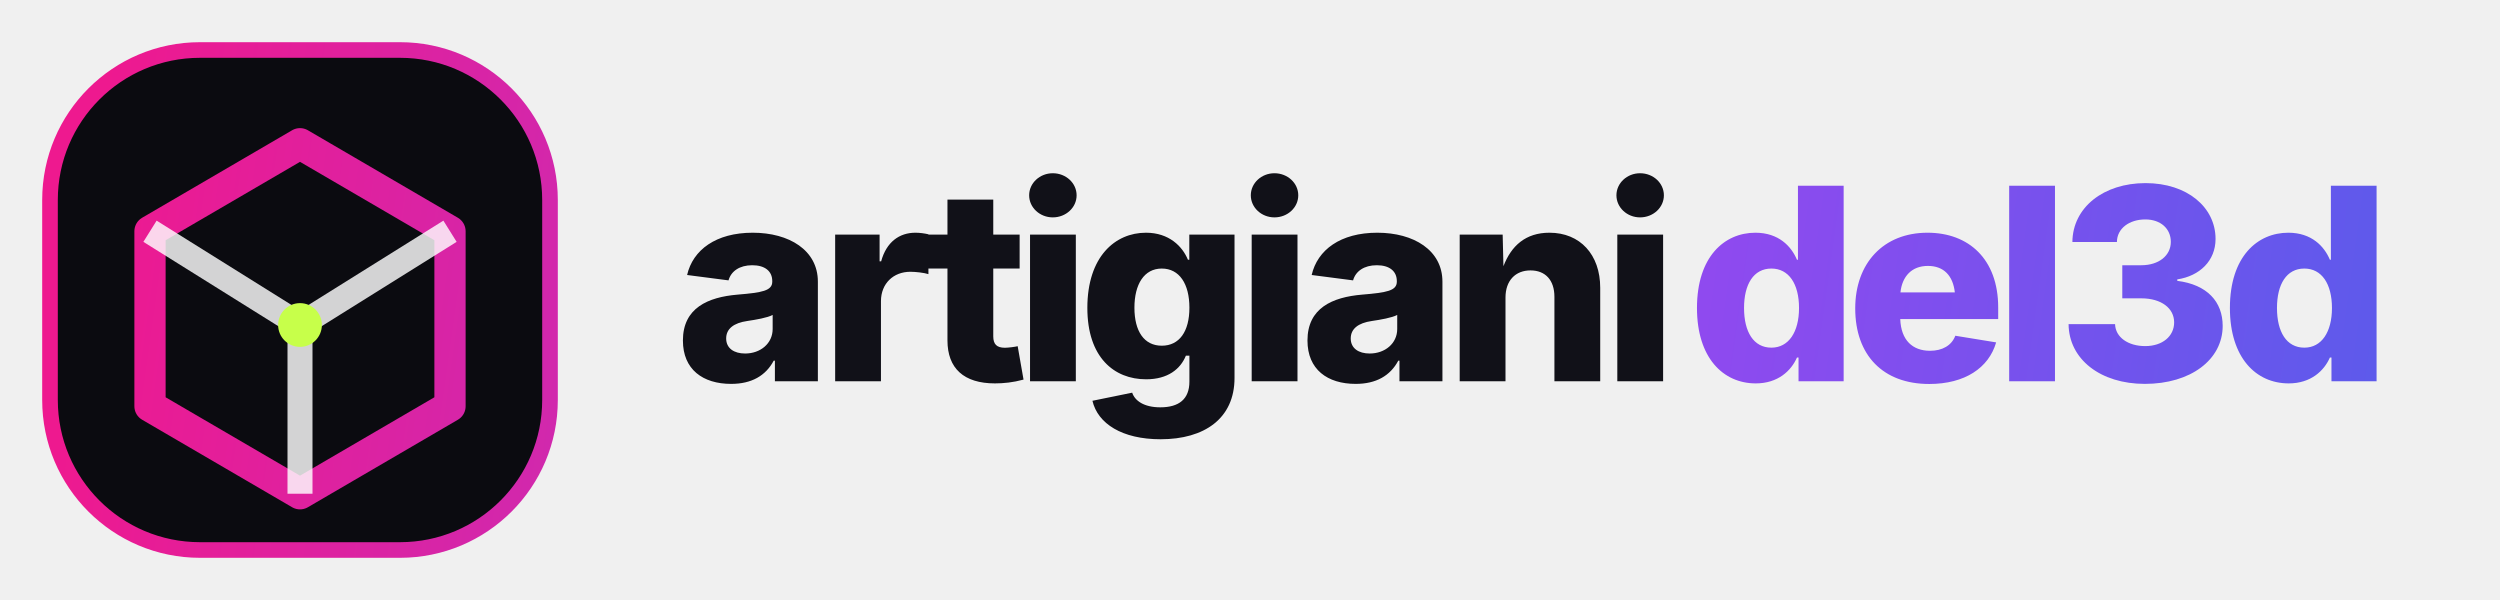
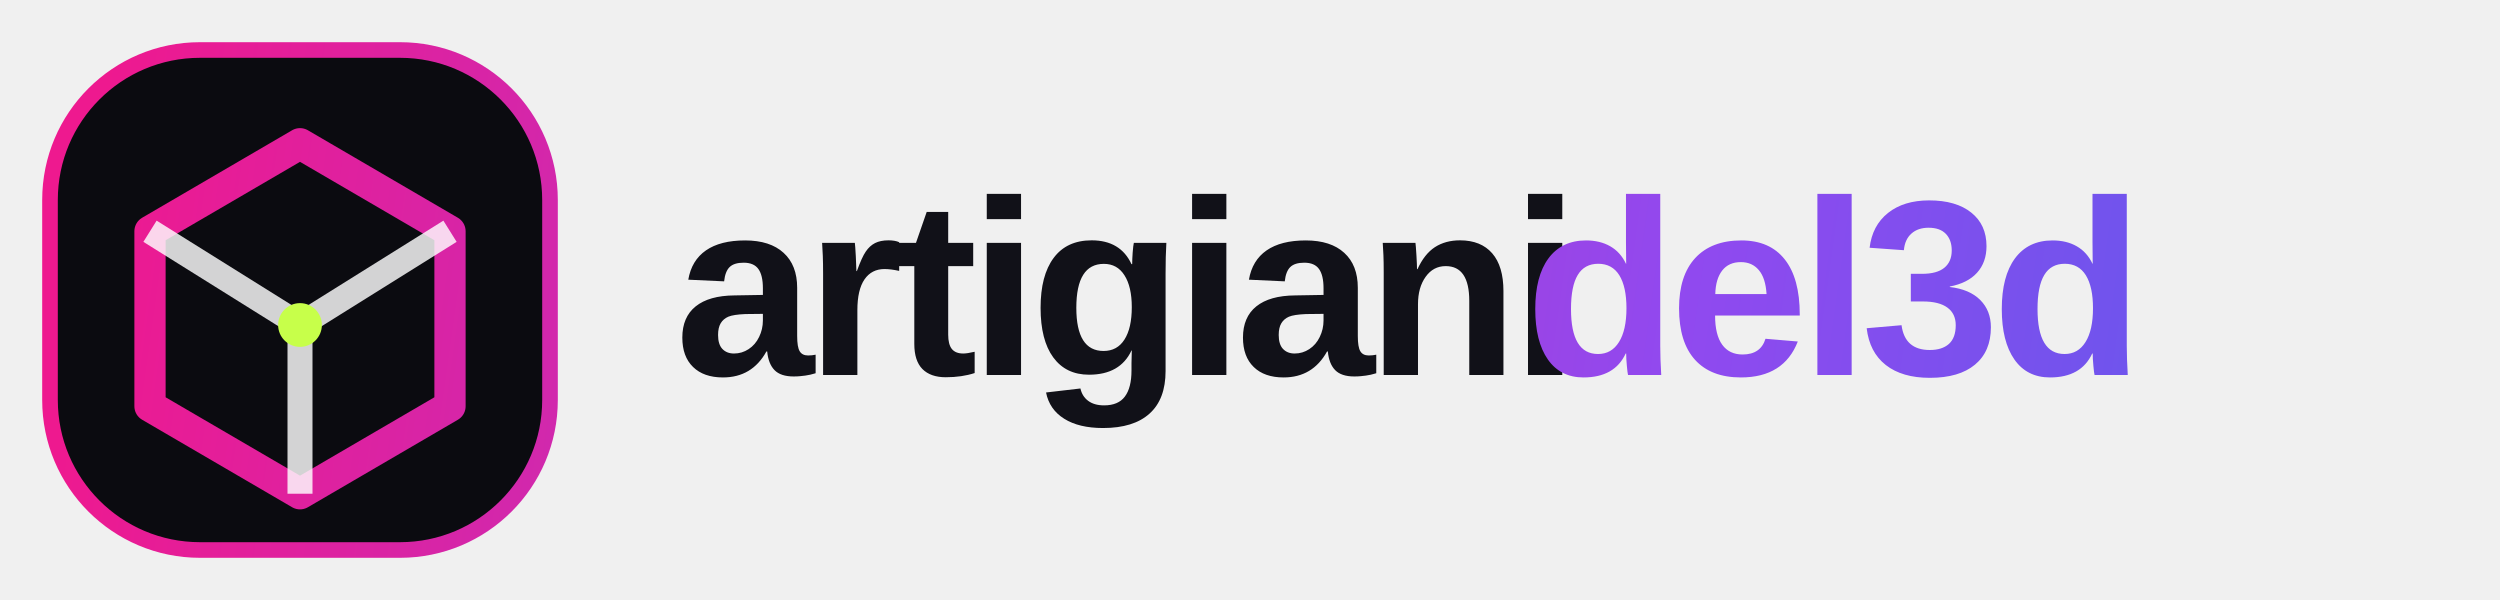
<svg xmlns="http://www.w3.org/2000/svg" width="400" height="96" viewBox="0 0 400 96" role="img" aria-labelledby="title description">
  <defs>
    <linearGradient id="brand-gradient" x1="16" y1="16" x2="474" y2="80" gradientUnits="userSpaceOnUse">
      <stop stop-color="#ee198f" />
      <stop offset="0.55" stop-color="#9149ef" />
      <stop offset="1" stop-color="#3268e8" />
    </linearGradient>
  </defs>
  <g>
    <rect x="8" y="8" width="80" height="80" rx="24" fill="#0b0b10" stroke="url(#brand-gradient)" stroke-width="2.5" />
    <path d="M48 23 72 37v28L48 79 24 65V37Z" fill="none" stroke="url(#brand-gradient)" stroke-width="5" stroke-linejoin="round" />
    <path d="m24 37 24 15 24-15M48 52v27" fill="none" stroke="#ffffff" stroke-opacity=".82" stroke-width="4" stroke-linejoin="round" />
    <circle cx="48" cy="52" r="3.5" fill="#c7ff4a" />
  </g>
-   <text x="108" y="61" fill="#111118" font-family="Inter, Arial, sans-serif" font-size="43" font-weight="800" letter-spacing="-2.1">artigiani</text>
-   <text x="270" y="61" fill="url(#brand-gradient)" font-family="Inter, Arial, sans-serif" font-size="43" font-weight="800" letter-spacing="-2.1">del3d</text>
+   <text x="108" y="60" fill="#111118" font-family="Avenir Next, Manrope, Helvetica Neue, Arial, sans-serif" font-size="40" font-weight="600" letter-spacing="-1.35">artigiani</text>
+   <text x="244" y="60" fill="url(#brand-gradient)" font-family="Avenir Next, Manrope, Helvetica Neue, Arial, sans-serif" font-size="40" font-weight="600" letter-spacing="-1.35">del3d</text>
</svg>
